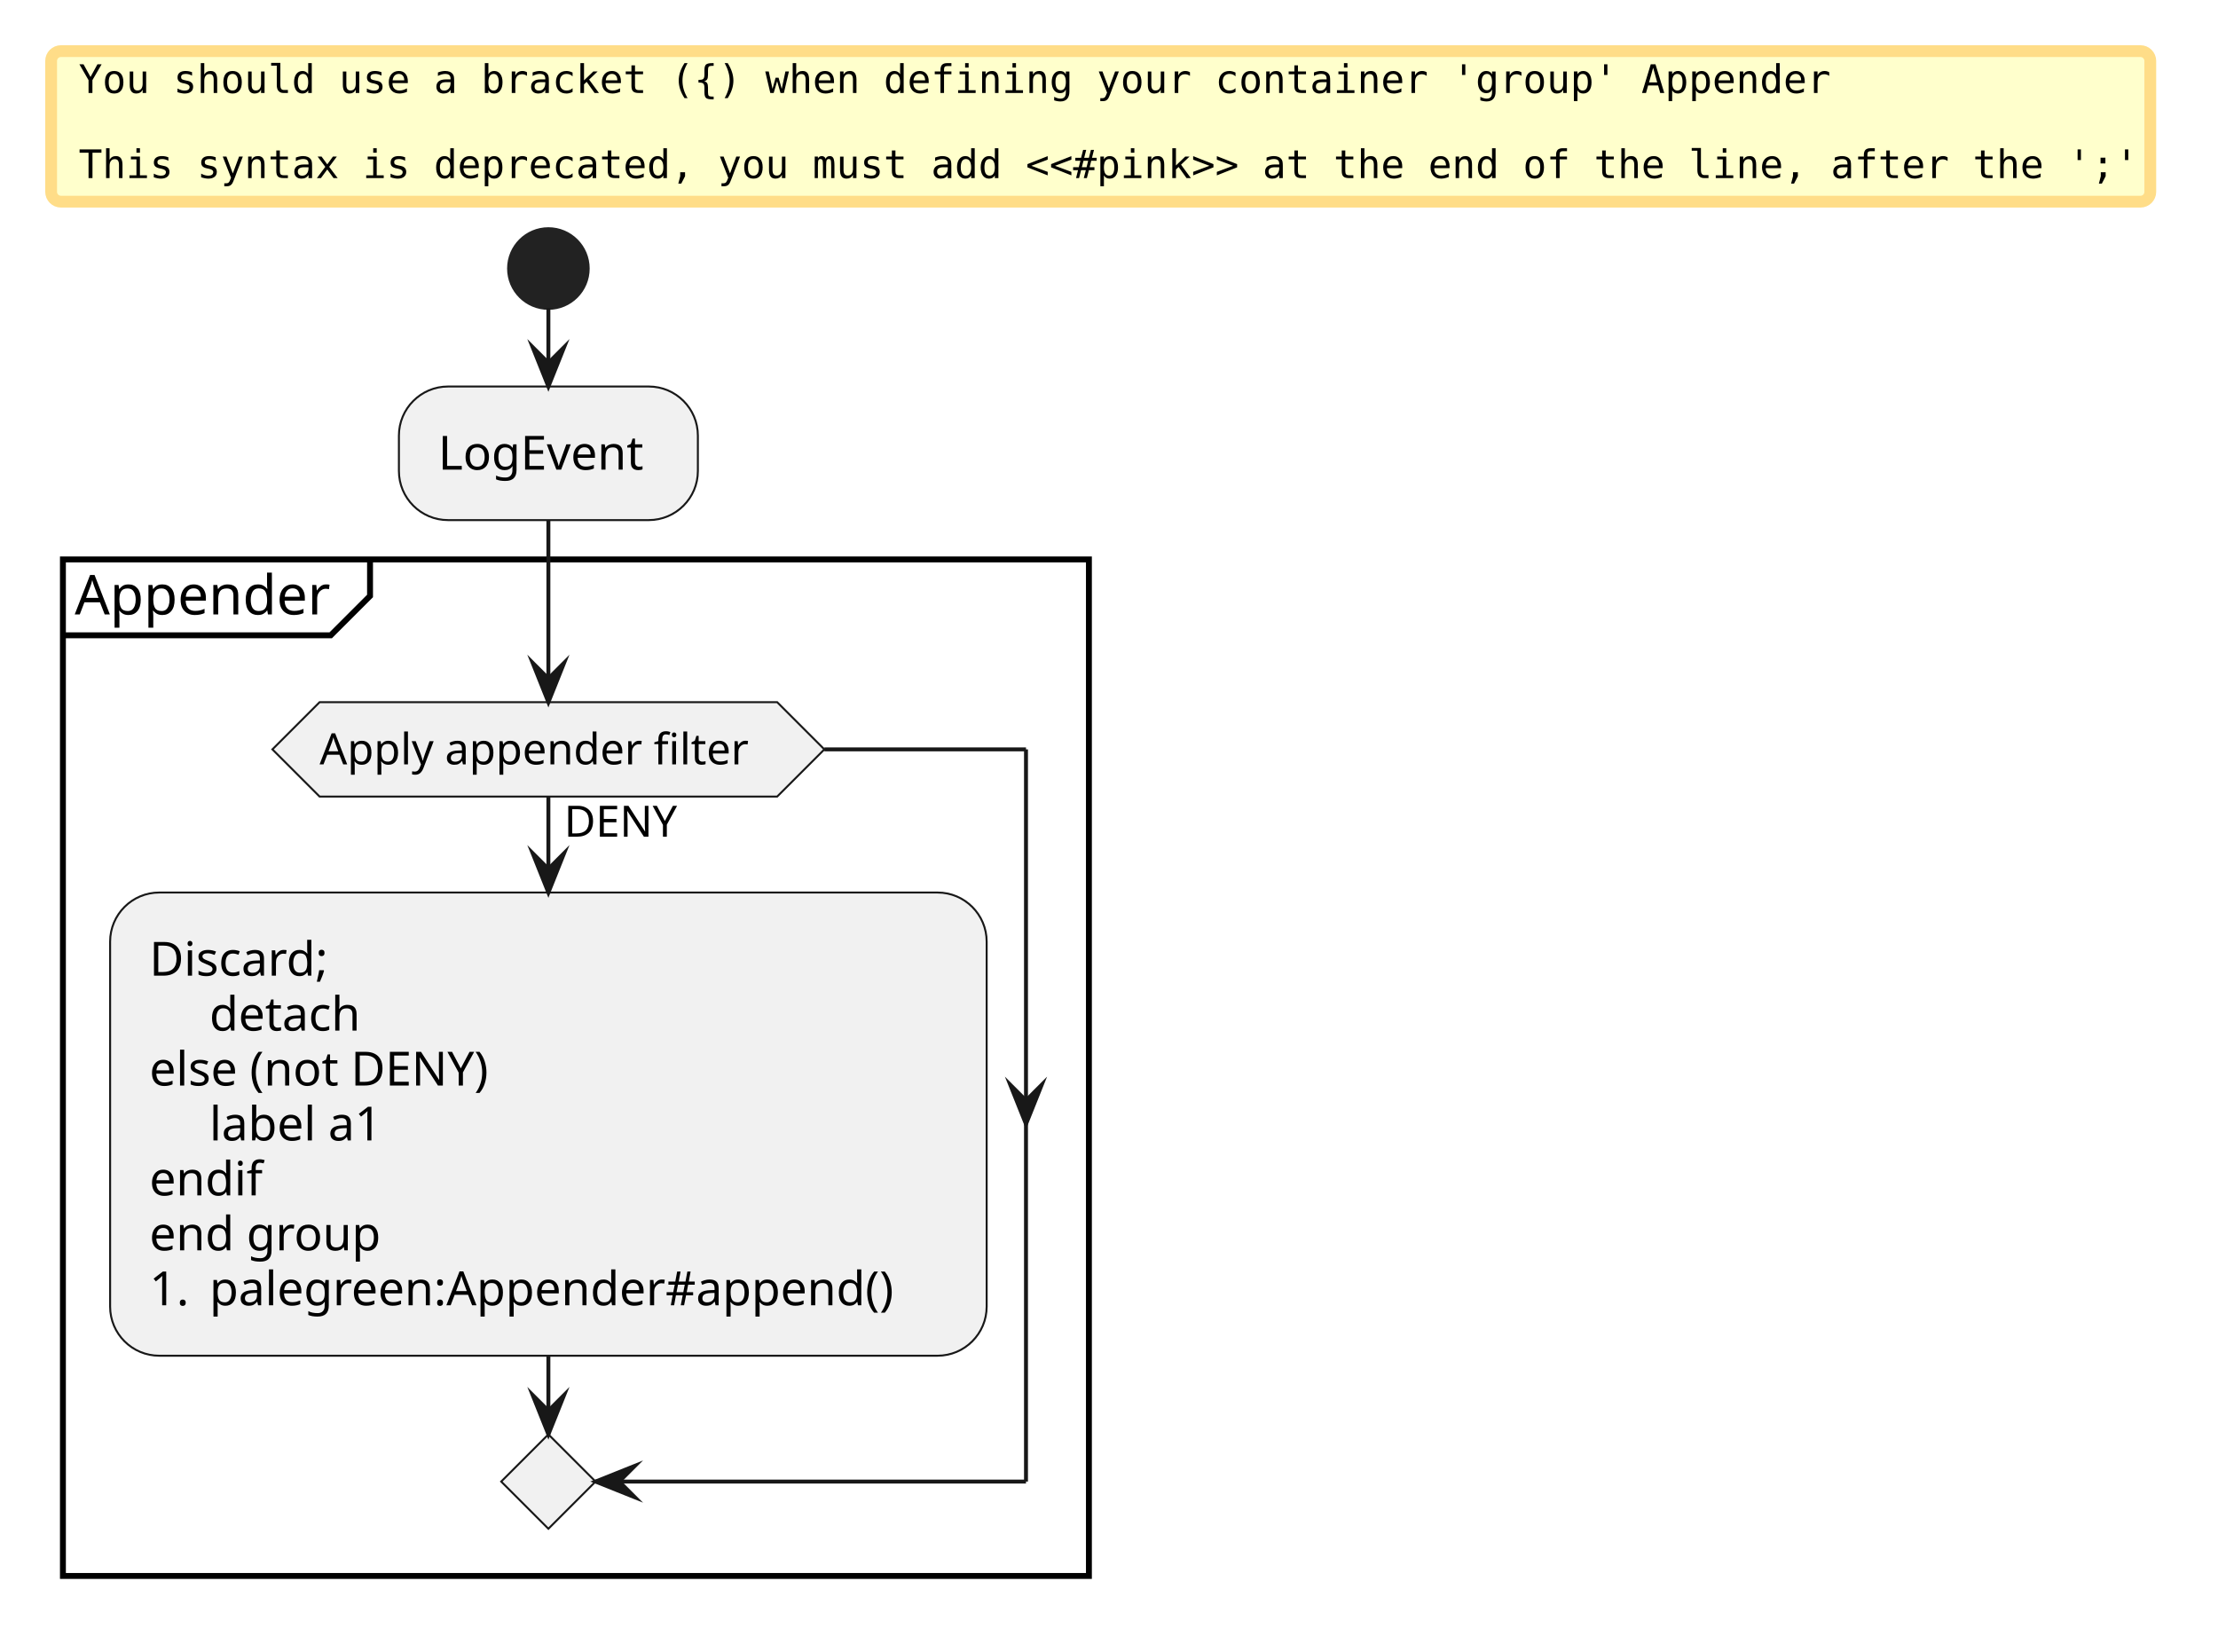
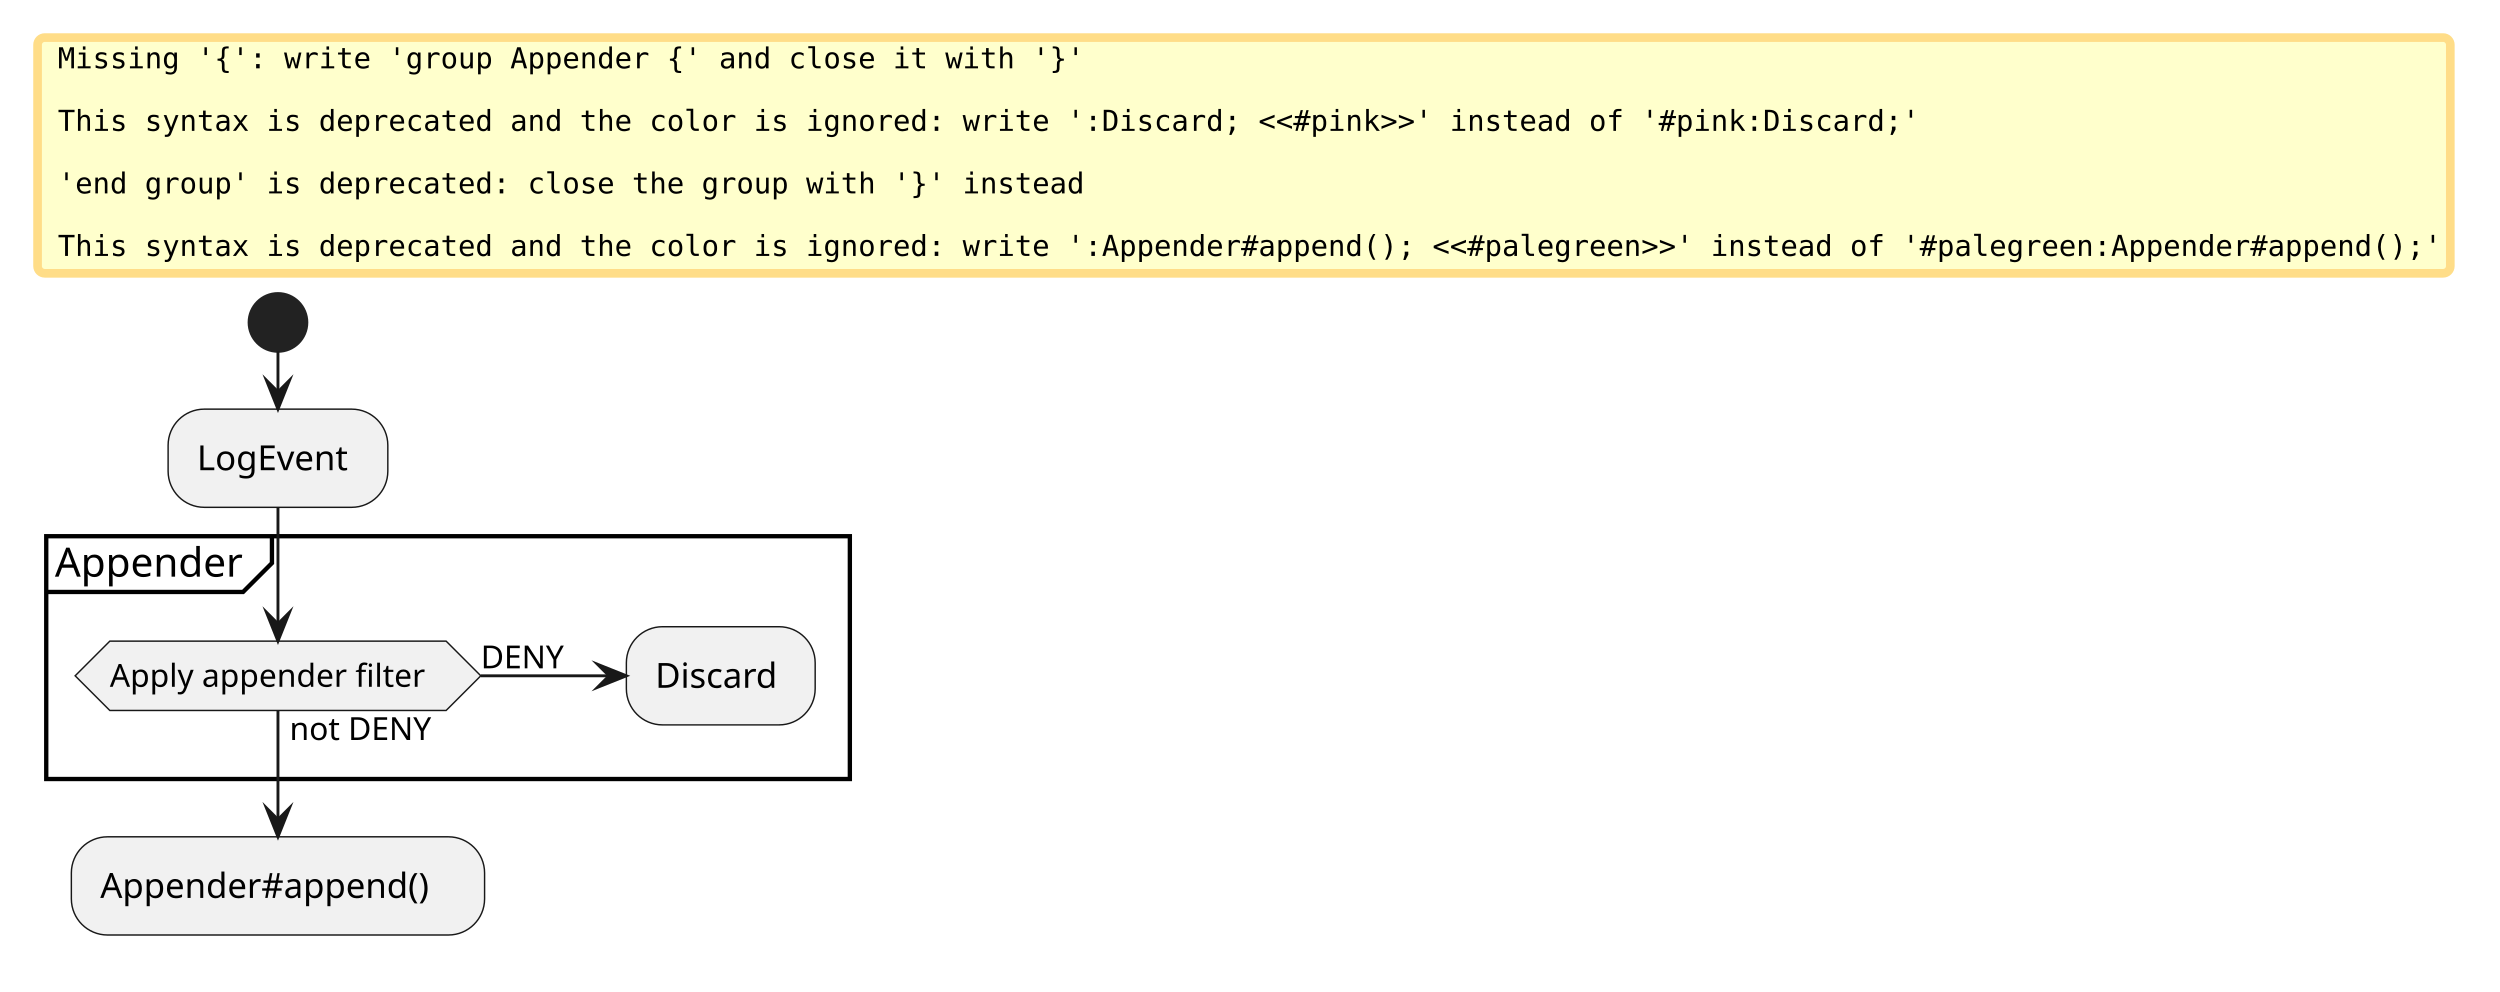
- <svg xmlns="http://www.w3.org/2000/svg" version="1.1" data-diagram-type="ACTIVITY" style="width:564px;height:420px;background:#FFFFFF;" width="564px" height="420px" viewBox="0 0 564 420" zoomAndPan="magnify" preserveAspectRatio="none" contentStyleType="text/css">
+ <svg xmlns="http://www.w3.org/2000/svg" version="1.1" data-diagram-type="ACTIVITY" style="width:865px;height:343px;background:#FFFFFF;" width="865px" height="343px" viewBox="0 0 865 343" zoomAndPan="magnify" preserveAspectRatio="none" contentStyleType="text/css">
  <defs />
  <g font-family="sans-serif" lengthAdjust="spacing">
-     <rect x="13" y="13" width="533.784" height="38.281" fill="#FFC" style="stroke:#FD8;stroke-width:3;" rx="2.5" ry="2.5" />
-     <text x="20" y="23.641" fill="#000" font-size="10" textLength="445.518" font-family="monospace">You should use a bracket ({) when defining your container 'group' Appender</text>
-     <text x="20" y="45.281" fill="#000" font-size="10" textLength="523.784" font-family="monospace">This syntax is deprecated, you must add &lt;&lt;#pink&gt;&gt; at the end of the line, after the ';'</text>
-     <ellipse cx="139.446" cy="68.281" rx="10" ry="10" fill="#222" style="stroke:#222;stroke-width:1;" />
-     <rect x="101.436" y="98.281" width="76.021" height="33.969" fill="#F1F1F1" style="stroke:#181818;stroke-width:0.5;" rx="12.5" ry="12.5" />
-     <text x="111.436" y="119.42" fill="#000" font-size="12" textLength="56.021">LogEvent</text>
-     <rect x="16" y="142.25" width="260.893" height="258.48" fill="none" style="stroke:#000;stroke-width:1.5;" />
-     <path d="M94.093,142.25 L94.093,151.547 L84.093,161.547 L16,161.547" style="stroke:#000;stroke-width:1.5;" fill="none" />
-     <text x="19" y="156.245" fill="#000" font-size="14" textLength="68.093">Appender</text>
-     <rect x="28" y="226.949" width="222.893" height="117.781" fill="#F1F1F1" style="stroke:#181818;stroke-width:0.5;" rx="12.5" ry="12.5" />
-     <text x="38" y="248.088" fill="#000" font-size="12" textLength="49.371">Discard;</text>
-     <text x="53.258" y="262.057" fill="#000" font-size="12" textLength="41.262">detach</text>
-     <text x="38" y="276.025" fill="#000" font-size="12" textLength="94.125">else (not DENY)</text>
-     <text x="53.258" y="289.994" fill="#000" font-size="12" textLength="47.824">label a1</text>
-     <text x="38" y="303.963" fill="#000" font-size="12" textLength="30.164">endif</text>
-     <text x="38" y="317.932" fill="#000" font-size="12" textLength="61.535">end group</text>
-     <text x="38" y="331.9" fill="#000" font-size="12" textLength="11.449">1.</text>
-     <text x="53.264" y="331.9" fill="#000" font-size="12" textLength="187.629">palegreen:Appender#append()</text>
-     <polygon points="81.269,178.547,197.623,178.547,209.623,190.547,197.623,202.547,81.269,202.547,69.269,190.547,81.269,178.547" fill="#F1F1F1" style="stroke:#181818;stroke-width:0.5;stroke-linejoin:miter;stroke-miterlimit:10;" />
-     <text x="143.446" y="212.757" fill="#000" font-size="11" textLength="30.368">DENY</text>
-     <text x="81.269" y="194.355" fill="#000" font-size="11" textLength="116.354">Apply appender filter</text>
-     <polygon points="139.446,364.73,151.446,376.73,139.446,388.73,127.446,376.73,139.446,364.73" fill="#F1F1F1" style="stroke:#181818;stroke-width:0.5;stroke-linejoin:miter;stroke-miterlimit:10;" />
-     <line x1="139.446" y1="78.281" x2="139.446" y2="98.281" style="stroke:#181818;stroke-width:1;" />
-     <polygon points="135.446,88.281,139.446,98.281,143.446,88.281,139.446,92.281" fill="#181818" style="stroke:#181818;stroke-width:1;stroke-linejoin:miter;stroke-miterlimit:10;" />
-     <line x1="139.446" y1="202.547" x2="139.446" y2="226.949" style="stroke:#181818;stroke-width:1;" />
-     <polygon points="135.446,216.949,139.446,226.949,143.446,216.949,139.446,220.949" fill="#181818" style="stroke:#181818;stroke-width:1;stroke-linejoin:miter;stroke-miterlimit:10;" />
-     <line x1="209.623" y1="190.547" x2="260.893" y2="190.547" style="stroke:#181818;stroke-width:1;" />
-     <polygon points="256.893,275.84,260.893,285.84,264.893,275.84,260.893,279.84" fill="#181818" style="stroke:#181818;stroke-width:1;stroke-linejoin:miter;stroke-miterlimit:10;" />
-     <line x1="260.893" y1="190.547" x2="260.893" y2="376.73" style="stroke:#181818;stroke-width:1;" />
-     <line x1="260.893" y1="376.73" x2="151.446" y2="376.73" style="stroke:#181818;stroke-width:1;" />
-     <polygon points="161.446,372.73,151.446,376.73,161.446,380.73,157.446,376.73" fill="#181818" style="stroke:#181818;stroke-width:1;stroke-linejoin:miter;stroke-miterlimit:10;" />
-     <line x1="139.446" y1="344.73" x2="139.446" y2="364.73" style="stroke:#181818;stroke-width:1;" />
-     <polygon points="135.446,354.73,139.446,364.73,143.446,354.73,139.446,358.73" fill="#181818" style="stroke:#181818;stroke-width:1;stroke-linejoin:miter;stroke-miterlimit:10;" />
-     <line x1="139.446" y1="132.25" x2="139.446" y2="178.547" style="stroke:#181818;stroke-width:1;" />
-     <polygon points="135.446,168.547,139.446,178.547,143.446,168.547,139.446,172.547" fill="#181818" style="stroke:#181818;stroke-width:1;stroke-linejoin:miter;stroke-miterlimit:10;" />
+     <rect x="13" y="13" width="834.81" height="81.563" fill="#FFC" style="stroke:#FD8;stroke-width:3;" rx="2.5" ry="2.5" />
+     <text x="20" y="23.641" fill="#000" font-size="10" textLength="355.21" font-family="monospace">Missing '{': write 'group Appender {' and close it with '}'</text>
+     <text x="20" y="45.281" fill="#000" font-size="10" textLength="644.194" font-family="monospace">This syntax is deprecated and the color is ignored: write ':Discard; &lt;&lt;#pink&gt;&gt;' instead of '#pink:Discard;'</text>
+     <text x="20" y="66.922" fill="#000" font-size="10" textLength="355.21" font-family="monospace">'end group' is deprecated: close the group with '}' instead</text>
+     <text x="20" y="88.563" fill="#000" font-size="10" textLength="824.81" font-family="monospace">This syntax is deprecated and the color is ignored: write ':Appender#append(); &lt;&lt;#palegreen&gt;&gt;' instead of '#palegreen:Appender#append();'</text>
+     <ellipse cx="96.177" cy="111.563" rx="10" ry="10" fill="#222" style="stroke:#222;stroke-width:1;" />
+     <rect x="58.166" y="141.563" width="76.021" height="33.969" fill="#F1F1F1" style="stroke:#181818;stroke-width:0.5;" rx="12.5" ry="12.5" />
+     <text x="68.166" y="162.701" fill="#000" font-size="12" textLength="56.021">LogEvent</text>
+     <rect x="16" y="185.531" width="278.05" height="84.007" fill="none" style="stroke:#000;stroke-width:1.5;" />
+     <path d="M94.093,185.531 L94.093,194.828 L84.093,204.828 L16,204.828" style="stroke:#000;stroke-width:1.5;" fill="none" />
+     <text x="19" y="199.526" fill="#000" font-size="14" textLength="68.093">Appender</text>
+     <polygon points="38,221.828,154.354,221.828,166.354,233.828,154.354,245.828,38,245.828,26,233.828,38,221.828" fill="#F1F1F1" style="stroke:#181818;stroke-width:0.5;stroke-linejoin:miter;stroke-miterlimit:10;" />
+     <text x="100.177" y="256.039" fill="#000" font-size="11" textLength="51.879">not DENY</text>
+     <text x="38" y="237.636" fill="#000" font-size="11" textLength="116.354">Apply appender filter</text>
+     <text x="166.354" y="231.234" fill="#000" font-size="11" textLength="30.368">DENY</text>
+     <rect x="216.722" y="216.844" width="65.328" height="33.969" fill="#F1F1F1" style="stroke:#181818;stroke-width:0.5;" rx="12.5" ry="12.5" />
+     <text x="226.722" y="237.982" fill="#000" font-size="12" textLength="45.328">Discard</text>
+     <rect x="24.689" y="289.539" width="142.977" height="33.969" fill="#F1F1F1" style="stroke:#181818;stroke-width:0.5;" rx="12.5" ry="12.5" />
+     <text x="34.689" y="310.677" fill="#000" font-size="12" textLength="122.977">Appender#append()</text>
+     <line x1="96.177" y1="121.563" x2="96.177" y2="141.563" style="stroke:#181818;stroke-width:1;" />
+     <polygon points="92.177,131.563,96.177,141.563,100.177,131.563,96.177,135.563" fill="#181818" style="stroke:#181818;stroke-width:1;stroke-linejoin:miter;stroke-miterlimit:10;" />
+     <line x1="96.177" y1="245.828" x2="96.177" y2="289.539" style="stroke:#181818;stroke-width:1;" />
+     <polygon points="92.177,279.539,96.177,289.539,100.177,279.539,96.177,283.539" fill="#181818" style="stroke:#181818;stroke-width:1;stroke-linejoin:miter;stroke-miterlimit:10;" />
+     <line x1="166.354" y1="233.828" x2="216.722" y2="233.828" style="stroke:#181818;stroke-width:1;" />
+     <polygon points="206.722,229.828,216.722,233.828,206.722,237.828,210.722,233.828" fill="#181818" style="stroke:#181818;stroke-width:1;stroke-linejoin:miter;stroke-miterlimit:10;" />
+     <line x1="96.177" y1="175.531" x2="96.177" y2="221.828" style="stroke:#181818;stroke-width:1;" />
+     <polygon points="92.177,211.828,96.177,221.828,100.177,211.828,96.177,215.828" fill="#181818" style="stroke:#181818;stroke-width:1;stroke-linejoin:miter;stroke-miterlimit:10;" />
  </g>
</svg>
